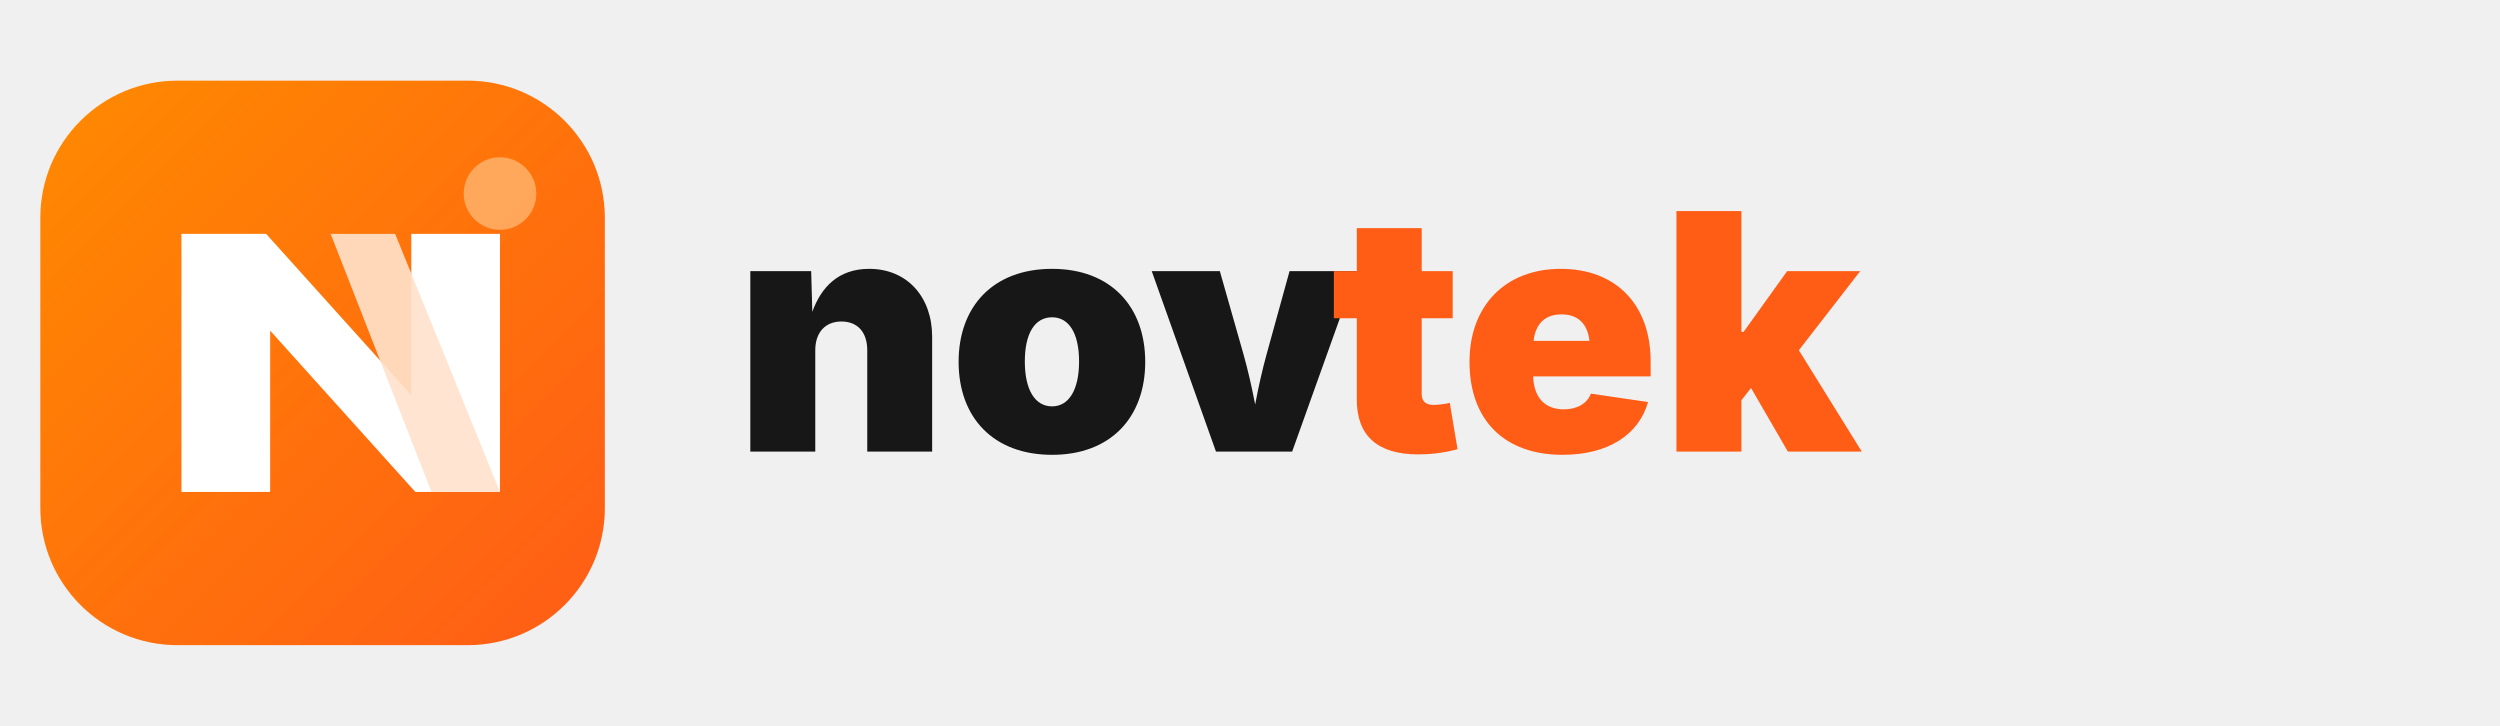
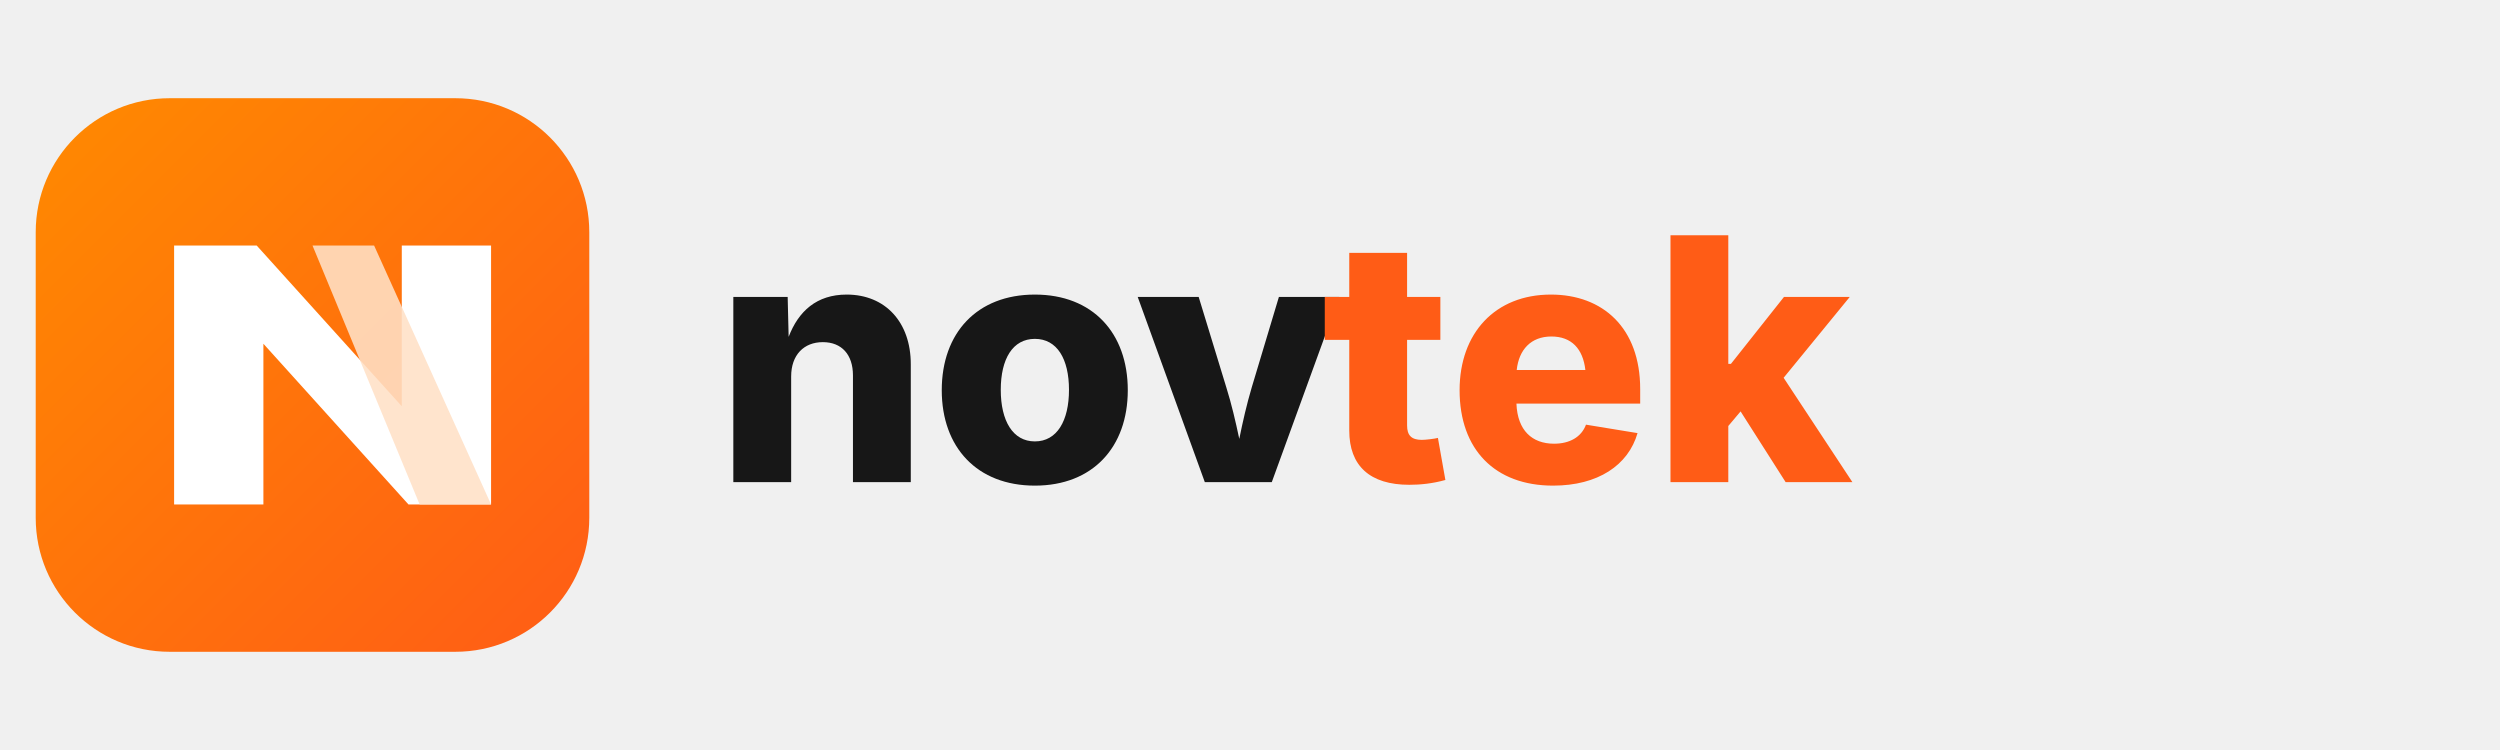
- <svg xmlns="http://www.w3.org/2000/svg" viewBox="0 0 620 180" role="img" aria-labelledby="title desc">
+ <svg xmlns="http://www.w3.org/2000/svg" viewBox="0 0 560 168" role="img" aria-labelledby="title desc">
  <defs>
    <linearGradient id="novtekOrange" x1="0" x2="1" y1="0" y2="1">
      <stop offset="0" stop-color="#ff8a00" />
      <stop offset="1" stop-color="#ff5c16" />
    </linearGradient>
  </defs>
  <g fill="none" fill-rule="evenodd">
-     <rect x="10" y="20" width="140" height="140" rx="34" fill="url(#novtekOrange)" />
-     <path fill="#ffffff" d="M45 122V58h21l36 40V58h22v64h-21L67 82v40H45Z" />
-     <path fill="#ffe2cc" d="M82 58h16l26 64h-17L82 58Z" opacity=".9" />
-     <circle cx="124" cy="48" r="9" fill="#ffb26c" opacity=".82" />
-     <text x="182" y="112" fill="#171717" font-family="Inter, Aptos, Segoe UI, Arial, sans-serif" font-size="82" font-weight="850" letter-spacing="0">nov</text>
-     <text x="330" y="112" fill="#ff5c16" font-family="Inter, Aptos, Segoe UI, Arial, sans-serif" font-size="82" font-weight="850" letter-spacing="0">tek</text>
+     <rect x="8" y="22" width="124" height="124" rx="30" fill="url(#novtekOrange)" />
+     <path fill="#ffffff" d="M39 113V55h18.5L90 91V55h20v58H91.5L59 77v36H39Z" />
+     <path fill="#ffe0c6" d="M70 55h13.8L110 113H94L70 55Z" opacity=".88" />
+     <text x="160" y="108" fill="#171717" font-family="Inter, Aptos, Segoe UI, Arial, sans-serif" font-size="76" font-weight="840" letter-spacing="0">nov</text>
+     <text x="296" y="108" fill="#ff5c16" font-family="Inter, Aptos, Segoe UI, Arial, sans-serif" font-size="76" font-weight="840" letter-spacing="0">tek</text>
  </g>
</svg>
